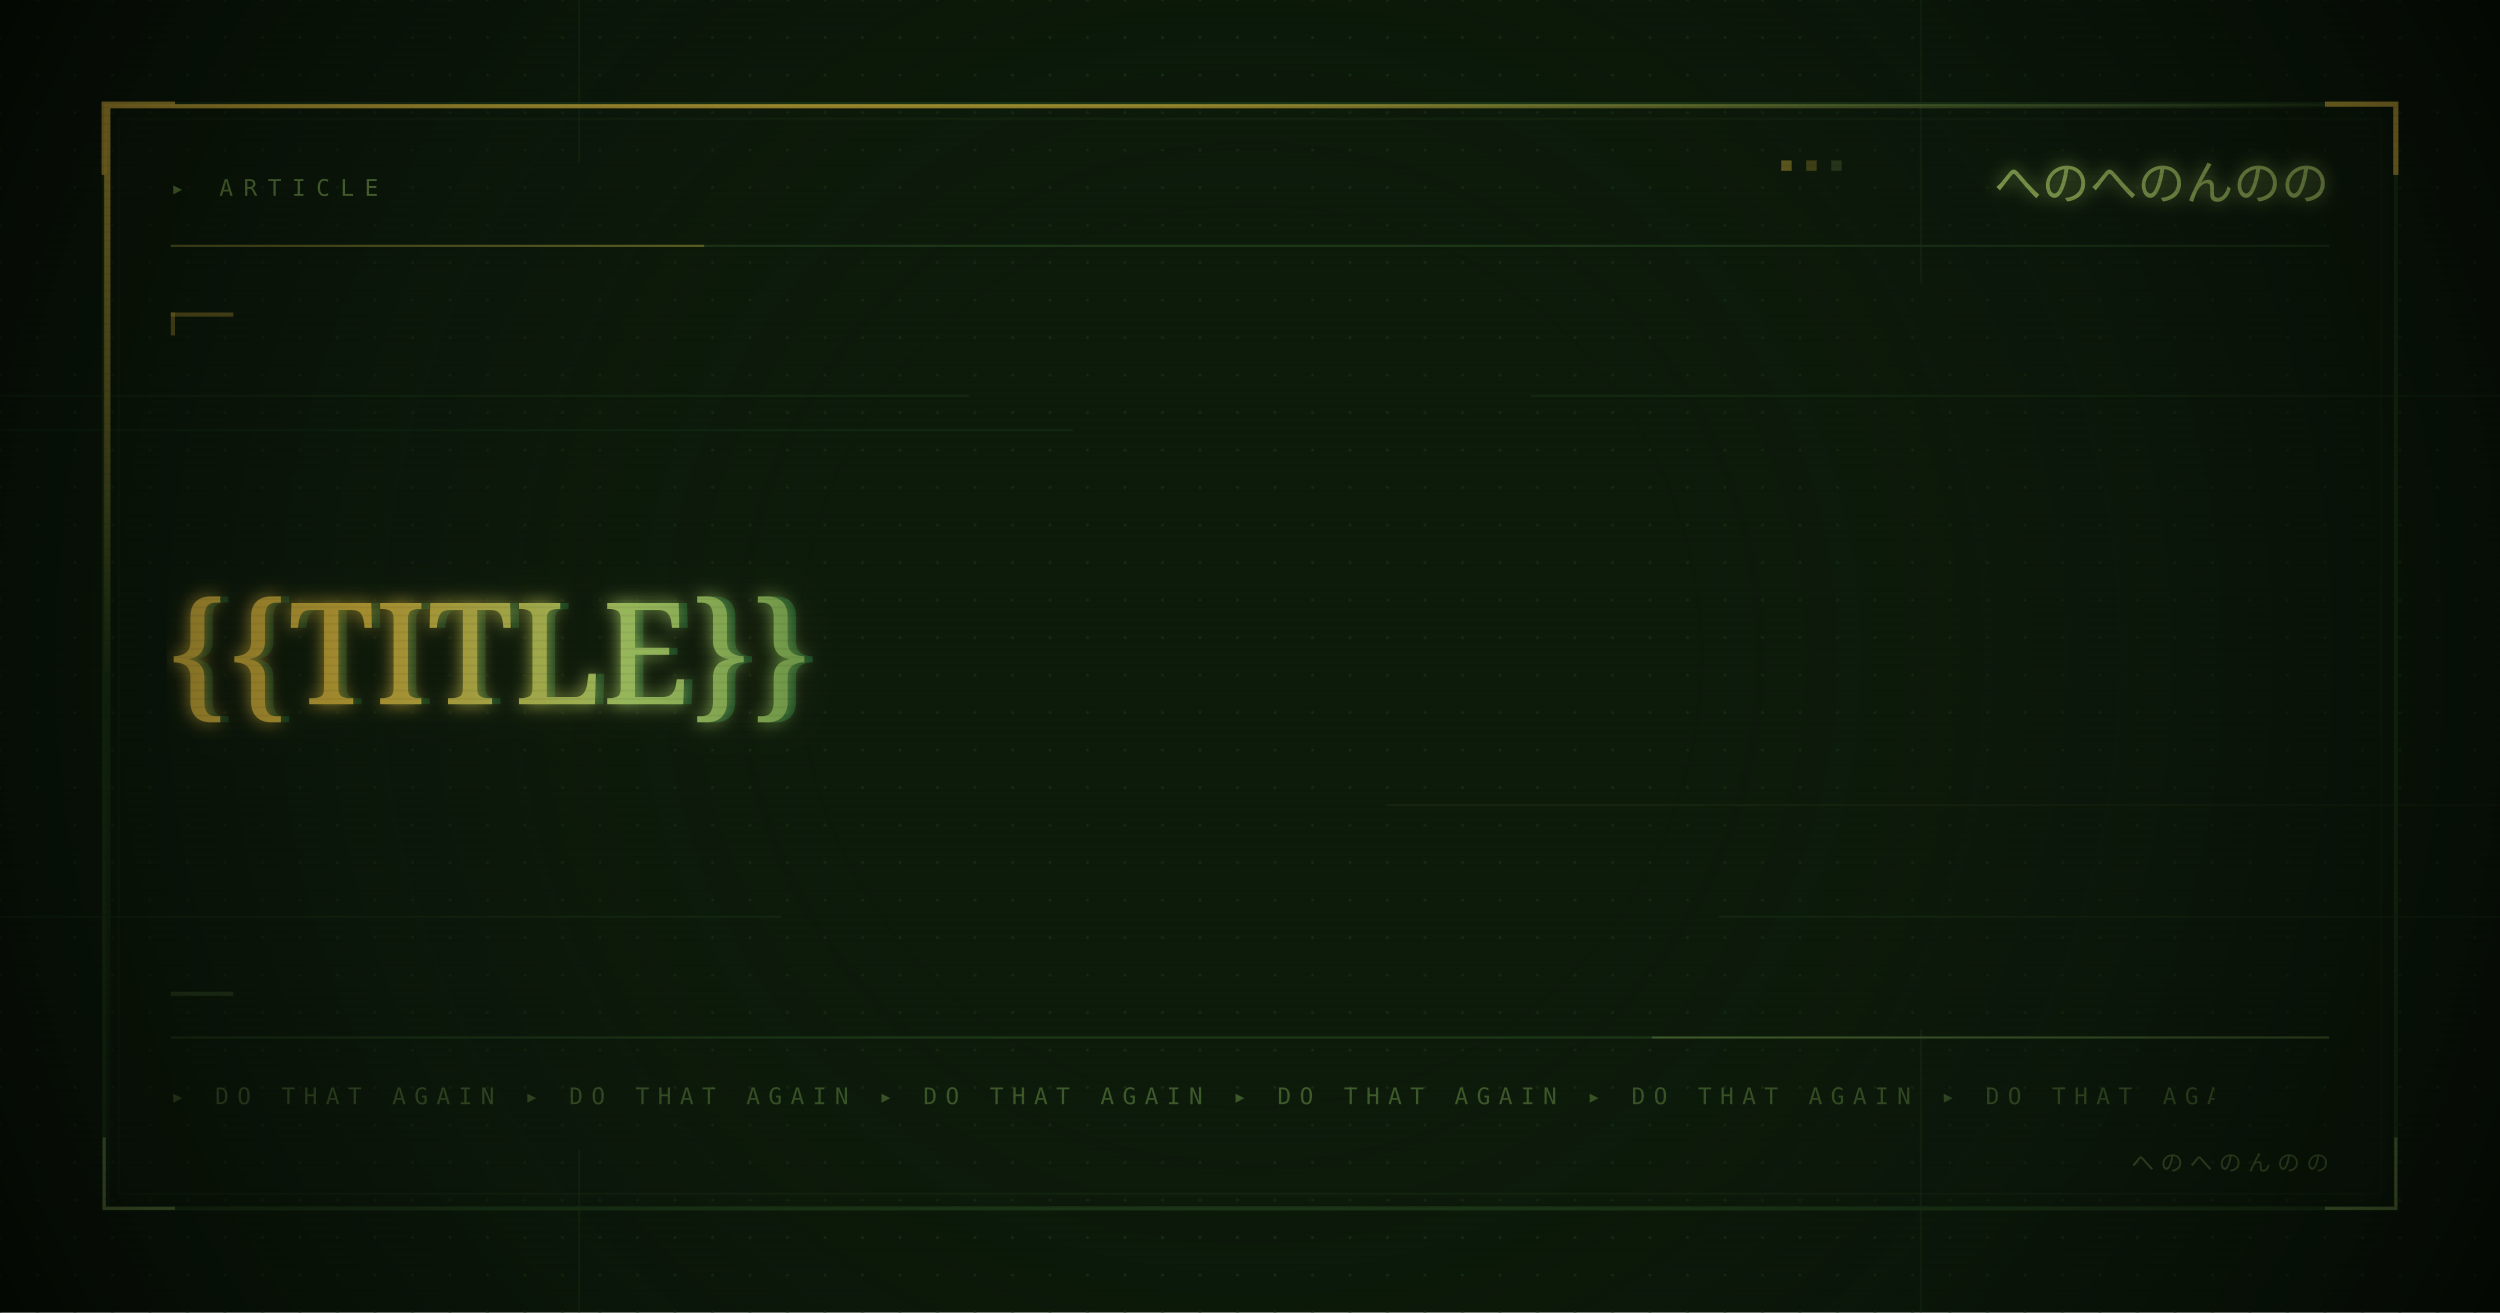
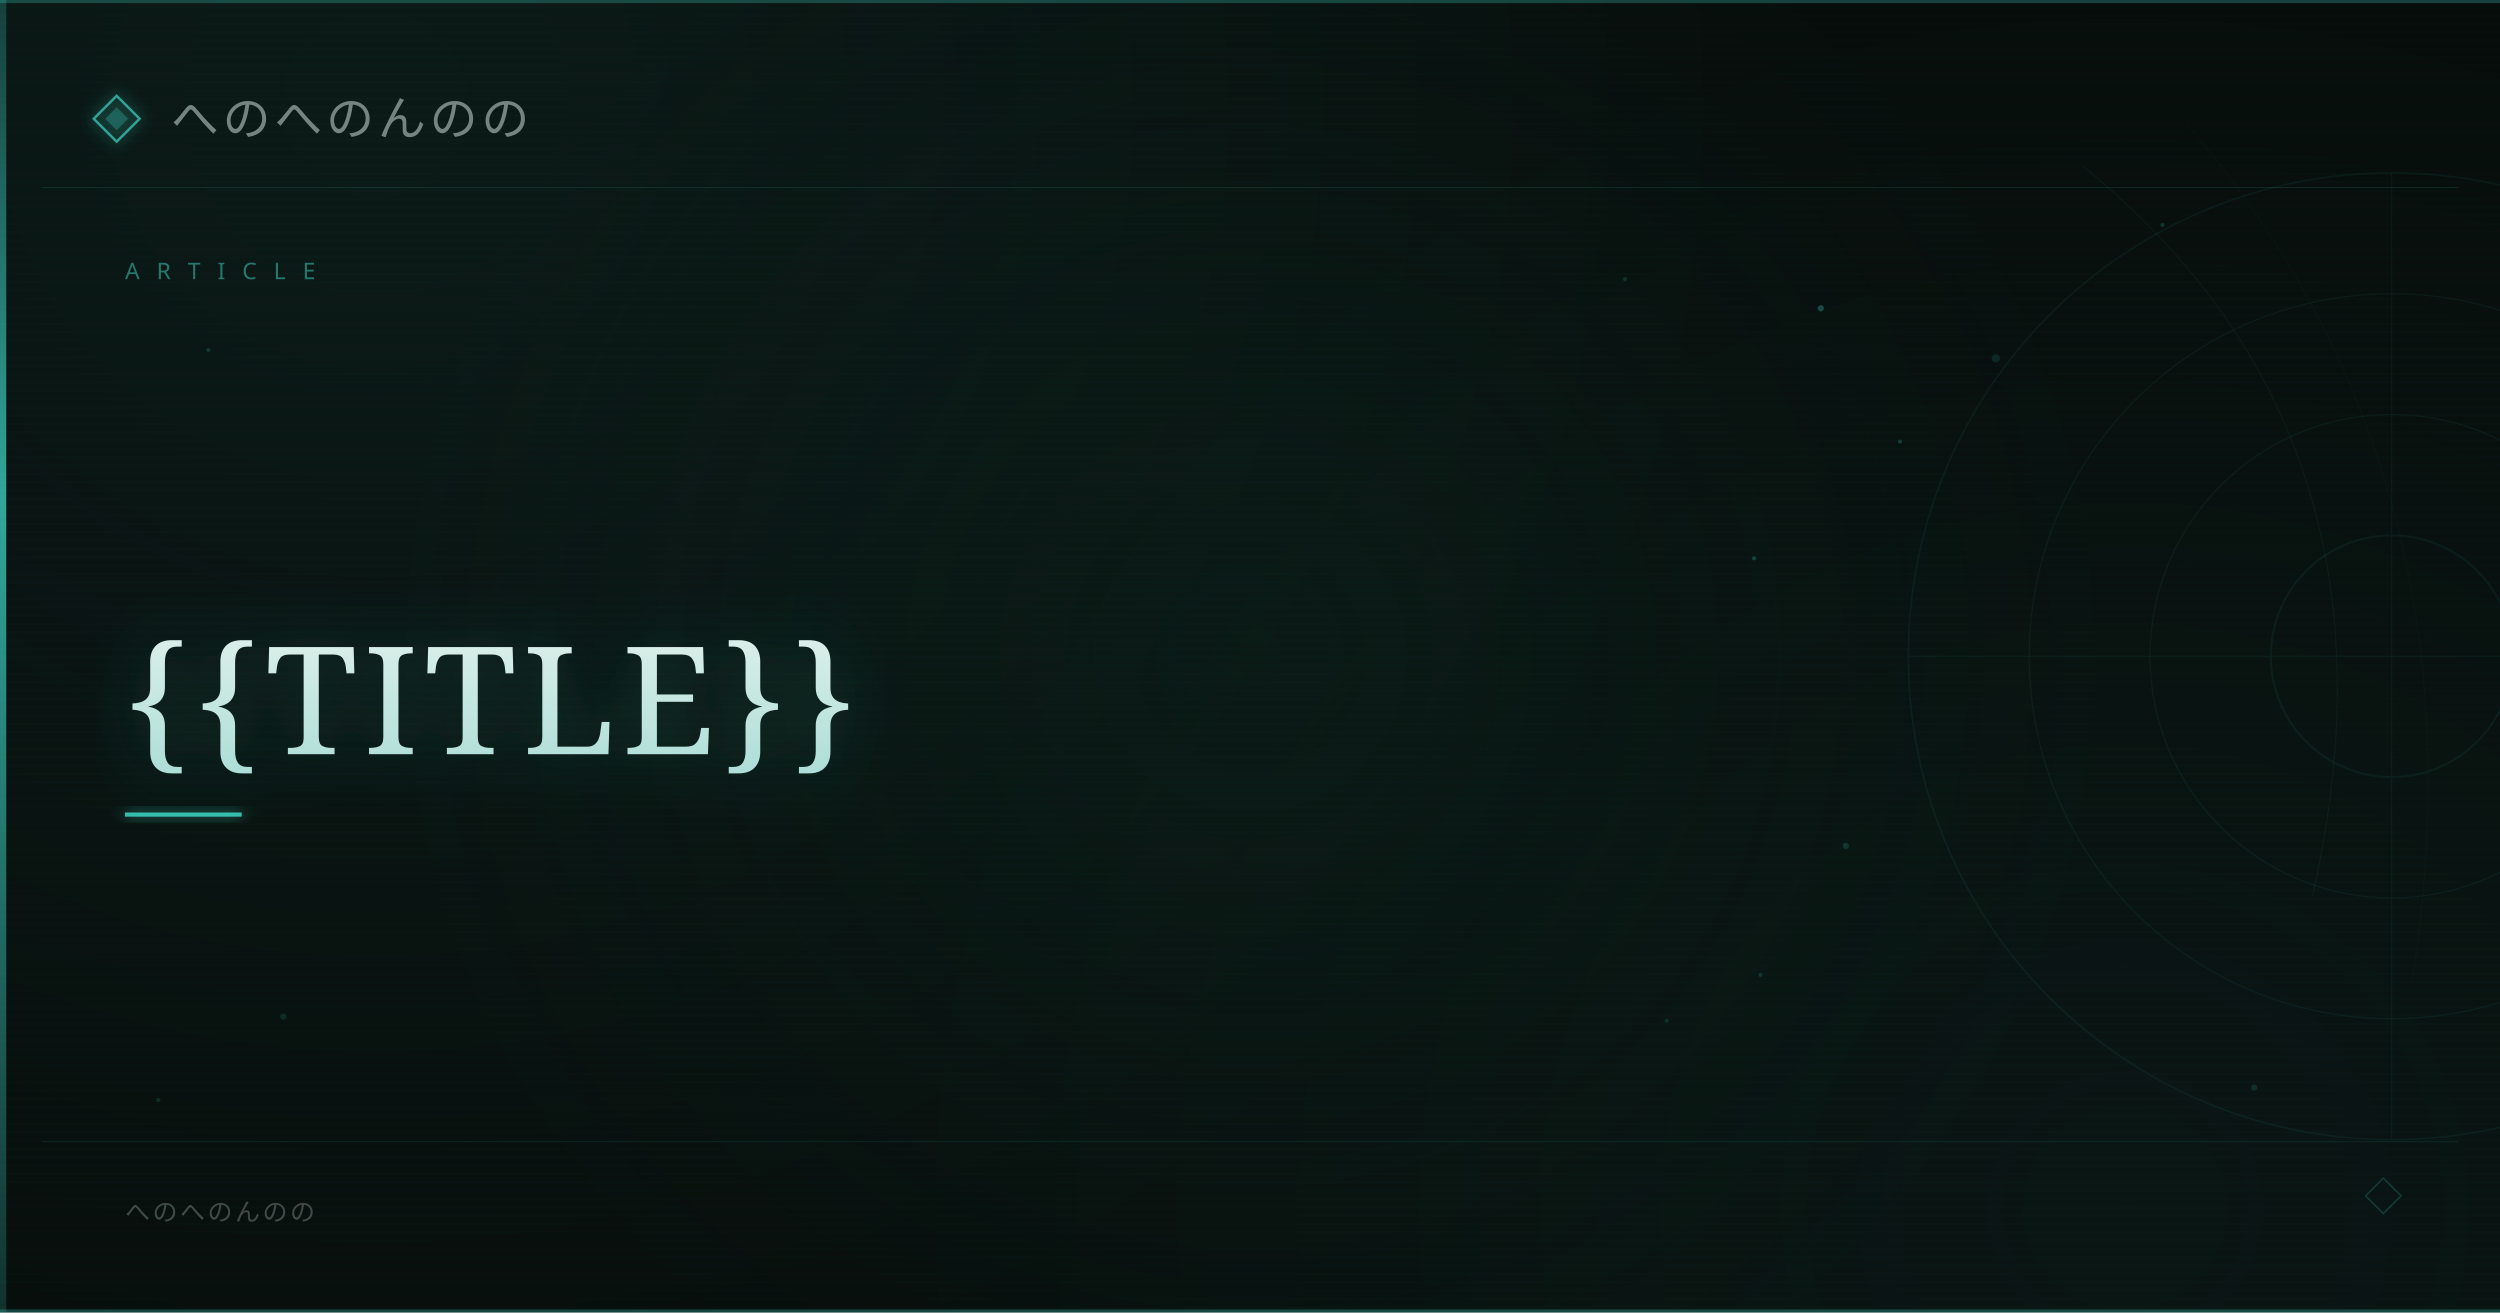
<svg xmlns="http://www.w3.org/2000/svg" width="1200" height="630" viewBox="0 0 1200 630">
  <defs>
-     <pattern id="sl" x="0" y="0" width="1200" height="4" patternUnits="userSpaceOnUse">
-       <rect width="1200" height="3" fill="none" />
-       <rect y="3" width="1200" height="1" fill="#000000" opacity="0.09" />
-     </pattern>
-     <pattern id="dg" x="0" y="0" width="18" height="18" patternUnits="userSpaceOnUse">
-       <circle cx="0" cy="0" r="0.75" fill="#1d3818" />
-       <circle cx="18" cy="0" r="0.75" fill="#1d3818" />
-       <circle cx="0" cy="18" r="0.75" fill="#1d3818" />
-       <circle cx="18" cy="18" r="0.75" fill="#1d3818" />
-     </pattern>
-     <radialGradient id="vig" cx="600" cy="315" r="680" gradientUnits="userSpaceOnUse">
-       <stop offset="30%" stop-color="#0c1a0a" stop-opacity="0" />
-       <stop offset="100%" stop-color="#000000" stop-opacity="0.70" />
+     <radialGradient id="rg-tl" cx="180" cy="50" r="660" gradientUnits="userSpaceOnUse">
+       <stop offset="0%" stop-color="#3ecfbf" stop-opacity="0.07" />
+       <stop offset="100%" stop-color="#3ecfbf" stop-opacity="0" />
    </radialGradient>
-     <linearGradient id="topline" x1="0%" y1="0%" x2="100%" y2="0%">
-       <stop offset="0%" stop-color="#f0c842" />
-       <stop offset="50%" stop-color="#f0c842" stop-opacity="0.60" />
-       <stop offset="88%" stop-color="#aed068" stop-opacity="0.28" />
-       <stop offset="100%" stop-color="#aed068" stop-opacity="0" />
+     <radialGradient id="rg-br" cx="1020" cy="580" r="600" gradientUnits="userSpaceOnUse">
+       <stop offset="0%" stop-color="#3ecfbf" stop-opacity="0.05" />
+       <stop offset="100%" stop-color="#3ecfbf" stop-opacity="0" />
+     </radialGradient>
+     <radialGradient id="rg-veil" cx="600" cy="315" r="420" gradientUnits="userSpaceOnUse">
+       <stop offset="0%" stop-color="#0e2821" stop-opacity="0.35" />
+       <stop offset="100%" stop-color="#0e2821" stop-opacity="0" />
+     </radialGradient>
+     <linearGradient id="lg-bar" x1="0" y1="0" x2="0" y2="1" gradientUnits="objectBoundingBox">
+       <stop offset="0%" stop-color="#3ecfbf" stop-opacity="0.22" />
+       <stop offset="38%" stop-color="#3ecfbf" stop-opacity="0.78" />
+       <stop offset="100%" stop-color="#3ecfbf" stop-opacity="0.18" />
    </linearGradient>
-     <linearGradient id="leftbar" x1="0%" y1="0%" x2="0%" y2="100%">
-       <stop offset="0%" stop-color="#f0c842" />
-       <stop offset="52%" stop-color="#1d3818" />
-       <stop offset="100%" stop-color="#1d3818" stop-opacity="0.25" />
+     <linearGradient id="lg-title" x1="0" y1="300" x2="0" y2="378" gradientUnits="userSpaceOnUse">
+       <stop offset="0%" stop-color="#dff0eb" />
+       <stop offset="100%" stop-color="#a8dcd5" />
    </linearGradient>
-     <linearGradient id="titlegrad" x1="0%" y1="0%" x2="100%" y2="0%">
-       <stop offset="0%" stop-color="#f0c842" />
-       <stop offset="30%" stop-color="#f0c842" />
-       <stop offset="72%" stop-color="#aed068" />
-       <stop offset="100%" stop-color="#6e9648" />
-     </linearGradient>
-     <filter id="glow" x="-8%" y="-60%" width="116%" height="220%">
-       <feGaussianBlur in="SourceGraphic" stdDeviation="4" result="b" />
+     <filter id="f-title" x="-5%" y="-130%" width="110%" height="360%">
+       <feGaussianBlur in="SourceAlpha" stdDeviation="14" result="blur" />
+       <feFlood flood-color="#3ecfbf" flood-opacity="0.26" result="color" />
+       <feComposite in="color" in2="blur" operator="in" result="glow" />
      <feMerge>
-         <feMergeNode in="b" />
+         <feMergeNode in="glow" />
        <feMergeNode in="SourceGraphic" />
      </feMerge>
    </filter>
-     <filter id="yglow" x="-12%" y="-90%" width="124%" height="280%">
-       <feGaussianBlur in="SourceGraphic" stdDeviation="10" result="b" />
+     <filter id="f-sm" x="-150%" y="-150%" width="400%" height="400%">
+       <feGaussianBlur in="SourceGraphic" stdDeviation="3.5" result="blur" />
      <feMerge>
-         <feMergeNode in="b" />
+         <feMergeNode in="blur" />
        <feMergeNode in="SourceGraphic" />
      </feMerge>
    </filter>
-     <clipPath id="titcl">
-       <rect x="80" y="126" width="1040" height="360" />
-     </clipPath>
-     <clipPath id="tckcl">
-       <rect x="78" y="502" width="985" height="56" />
+     <pattern id="scanlines" x="0" y="0" width="1200" height="4" patternUnits="userSpaceOnUse">
+       <rect y="3" width="1200" height="1" fill="#3ecfbf" fill-opacity="0.012" />
+     </pattern>
+     <clipPath id="clip-canvas">
+       <rect width="1200" height="630" />
    </clipPath>
  </defs>
-   <rect width="1200" height="630" fill="#0c1a0a" />
-   <rect width="1200" height="630" fill="url(#dg)" opacity="0.68" />
-   <rect x="53" y="53" width="1094" height="524" fill="#101f0d" opacity="0.30" />
-   <g stroke="#1d3818" stroke-width="1" opacity="0.44">
-     <line x1="0" y1="190" x2="465" y2="190" />
-     <line x1="735" y1="190" x2="1200" y2="190" />
-     <line x1="0" y1="440" x2="375" y2="440" />
-     <line x1="825" y1="440" x2="1200" y2="440" />
-     <line x1="922" y1="0" x2="922" y2="136" />
-     <line x1="922" y1="494" x2="922" y2="630" />
-     <line x1="278" y1="0" x2="278" y2="78" />
-     <line x1="278" y1="552" x2="278" y2="630" />
+   <rect width="1200" height="630" fill="#070d0b" />
+   <rect width="1200" height="630" fill="url(#rg-tl)" />
+   <rect width="1200" height="630" fill="url(#rg-br)" />
+   <rect width="1200" height="630" fill="url(#rg-veil)" />
+   <rect width="1200" height="630" fill="url(#scanlines)" />
+   <g clip-path="url(#clip-canvas)" opacity="0.065" stroke="#3ecfbf" fill="none">
+     <circle cx="1148" cy="315" r="232" stroke-width="0.8" />
+     <circle cx="1148" cy="315" r="174" stroke-width="0.6" />
+     <circle cx="1148" cy="315" r="116" stroke-width="0.6" />
+     <circle cx="1148" cy="315" r="58" stroke-width="1.0" />
+     <line x1="1148" y1="83" x2="1148" y2="547" stroke-width="0.5" />
+     <line x1="916" y1="315" x2="1200" y2="315" stroke-width="0.5" />
  </g>
-   <rect x="0" y="206" width="515" height="1" fill="#38e87a" opacity="0.055" />
-   <rect x="665" y="386" width="535" height="1" fill="#f0c842" opacity="0.048" />
-   <rect x="50" y="50" width="1100" height="530" fill="none" stroke="#1d3818" stroke-width="2" />
-   <rect x="57" y="57" width="1086" height="516" fill="none" stroke="#1d3818" stroke-width="1" opacity="0.32" />
-   <rect x="50" y="50" width="1100" height="2" fill="url(#topline)" />
-   <rect x="50" y="50" width="3" height="530" fill="url(#leftbar)" />
-   <path d="M50,84 L50,50 L84,50" fill="none" stroke="#f0c842" stroke-width="2.5" opacity="0.88" />
-   <path d="M1116,50 L1150,50 L1150,84" fill="none" stroke="#f0c842" stroke-width="2.5" opacity="0.88" />
-   <path d="M50,546 L50,580 L84,580" fill="none" stroke="#aed068" stroke-width="1.5" opacity="0.50" />
-   <path d="M1116,580 L1150,580 L1150,546" fill="none" stroke="#aed068" stroke-width="1.5" opacity="0.50" />
-   <text x="82" y="94" font-family="monospace" font-size="11" letter-spacing="5" fill="#6e9648">▸ ARTICLE</text>
-   <rect x="855" y="77" width="5" height="5" fill="#f0c842" opacity="0.44" />
-   <rect x="867" y="77" width="5" height="5" fill="#f0c842" opacity="0.29" />
-   <rect x="879" y="77" width="5" height="5" fill="#aed068" opacity="0.20" />
-   <text x="1118" y="96" font-family="monospace" font-size="23" fill="#aed068" text-anchor="end" filter="url(#glow)">へのへのんのの</text>
-   <line x1="82" y1="118" x2="1118" y2="118" stroke="#1d3818" stroke-width="1" />
-   <line x1="82" y1="118" x2="338" y2="118" stroke="#f0c842" stroke-width="1" opacity="0.38" />
-   <rect x="82" y="150" width="30" height="2" fill="#f0c842" opacity="0.46" />
-   <rect x="82" y="150" width="2" height="11" fill="#f0c842" opacity="0.46" />
-   <text x="84" y="338" font-family="serif" font-size="68" fill="#38e87a" opacity="0.22" clip-path="url(#titcl)">{{TITLE}}</text>
-   <text x="80" y="338" font-family="serif" font-size="68" fill="#f0c842" opacity="0.13" filter="url(#yglow)" clip-path="url(#titcl)">{{TITLE}}</text>
-   <text x="80" y="338" font-family="serif" font-size="68" fill="url(#titlegrad)" filter="url(#glow)" clip-path="url(#titcl)">{{TITLE}}</text>
-   <rect x="82" y="476" width="30" height="2" fill="#6e9648" opacity="0.30" />
-   <line x1="82" y1="498" x2="1118" y2="498" stroke="#1d3818" stroke-width="1" />
-   <line x1="793" y1="498" x2="1118" y2="498" stroke="#aed068" stroke-width="1" opacity="0.26" />
-   <text x="82" y="530" font-family="monospace" font-size="11" letter-spacing="4" fill="#6e9648" opacity="0.52" clip-path="url(#tckcl)">▸ DO THAT AGAIN  ▸ DO THAT AGAIN  ▸ DO THAT AGAIN  ▸ DO THAT AGAIN  ▸ DO THAT AGAIN  ▸ DO THAT AGAIN  ▸ DO THAT AGAIN</text>
-   <text x="1118" y="562" font-family="monospace" font-size="11" letter-spacing="3" fill="#6e9648" opacity="0.58" text-anchor="end">へのへのんのの</text>
-   <rect width="1200" height="630" fill="url(#sl)" opacity="0.52" />
-   <rect width="1200" height="630" fill="url(#vig)" />
+   <g clip-path="url(#clip-canvas)" fill="none" stroke="#3ecfbf">
+     <path d="M 1000 80 Q 1160 210 1110 430" stroke-width="0.5" stroke-opacity="0.06" />
+     <path d="M 1050 60 Q 1195 230 1158 470" stroke-width="0.3" stroke-opacity="0.04" />
+   </g>
+   <g fill="#3ecfbf">
+     <circle cx="874" cy="148" r="1.5" fill-opacity="0.30" />
+     <circle cx="912" cy="212" r="1.0" fill-opacity="0.22" />
+     <circle cx="958" cy="172" r="2.0" fill-opacity="0.12" />
+     <circle cx="842" cy="268" r="1.0" fill-opacity="0.24" />
+     <circle cx="886" cy="406" r="1.5" fill-opacity="0.18" />
+     <circle cx="845" cy="468" r="1.0" fill-opacity="0.15" />
+     <circle cx="100" cy="168" r="1.0" fill-opacity="0.17" />
+     <circle cx="136" cy="488" r="1.5" fill-opacity="0.13" />
+     <circle cx="76" cy="528" r="1.0" fill-opacity="0.15" />
+     <circle cx="1038" cy="108" r="1.0" fill-opacity="0.18" />
+     <circle cx="1082" cy="522" r="1.5" fill-opacity="0.14" />
+     <circle cx="780" cy="134" r="1.0" fill-opacity="0.16" />
+     <circle cx="800" cy="490" r="1.0" fill-opacity="0.14" />
+   </g>
+   <rect x="0" y="0" width="3" height="630" fill="url(#lg-bar)" />
+   <line x1="0" y1="0.75" x2="1200" y2="0.75" stroke="#3ecfbf" stroke-width="1.5" stroke-opacity="0.28" />
+   <g transform="translate(56,57)" filter="url(#f-sm)">
+     <polygon points="0,-11 11,0 0,11 -11,0" fill="none" stroke="#3ecfbf" stroke-width="1.2" stroke-opacity="0.72" />
+     <polygon points="0,-5.5 5.5,0 0,5.5 -5.5,0" fill="#3ecfbf" fill-opacity="0.28" />
+   </g>
+   <text x="82" y="65" font-family="serif" font-size="23" fill="#dff0eb" fill-opacity="0.50" letter-spacing="0.08em">へのへのんのの</text>
+   <line x1="20" y1="90" x2="1180" y2="90" stroke="#3ecfbf" stroke-width="0.5" stroke-opacity="0.13" />
+   <text x="60" y="134" font-family="sans-serif" font-size="11" fill="#3ecfbf" fill-opacity="0.52" letter-spacing="0.24em">A R T I C L E</text>
+   <text x="60" y="362" font-family="serif" font-size="72" fill="url(#lg-title)" letter-spacing="0.04em" filter="url(#f-title)">{{TITLE}}</text>
+   <rect x="60" y="390" width="56" height="2" fill="#3ecfbf" fill-opacity="0.88" filter="url(#f-sm)" />
+   <line x1="20" y1="548" x2="1180" y2="548" stroke="#3ecfbf" stroke-width="0.5" stroke-opacity="0.10" />
+   <text x="60" y="586" font-family="sans-serif" font-size="12" fill="#dff0eb" fill-opacity="0.26" letter-spacing="0.10em">へのへのんのの</text>
+   <g transform="translate(1144,574)">
+     <polygon points="0,-8.5 8.5,0 0,8.5 -8.5,0" fill="none" stroke="#3ecfbf" stroke-width="0.8" stroke-opacity="0.20" />
+   </g>
+   <line x1="0" y1="629.25" x2="1200" y2="629.25" stroke="#3ecfbf" stroke-width="1.5" stroke-opacity="0.28" />
</svg>
